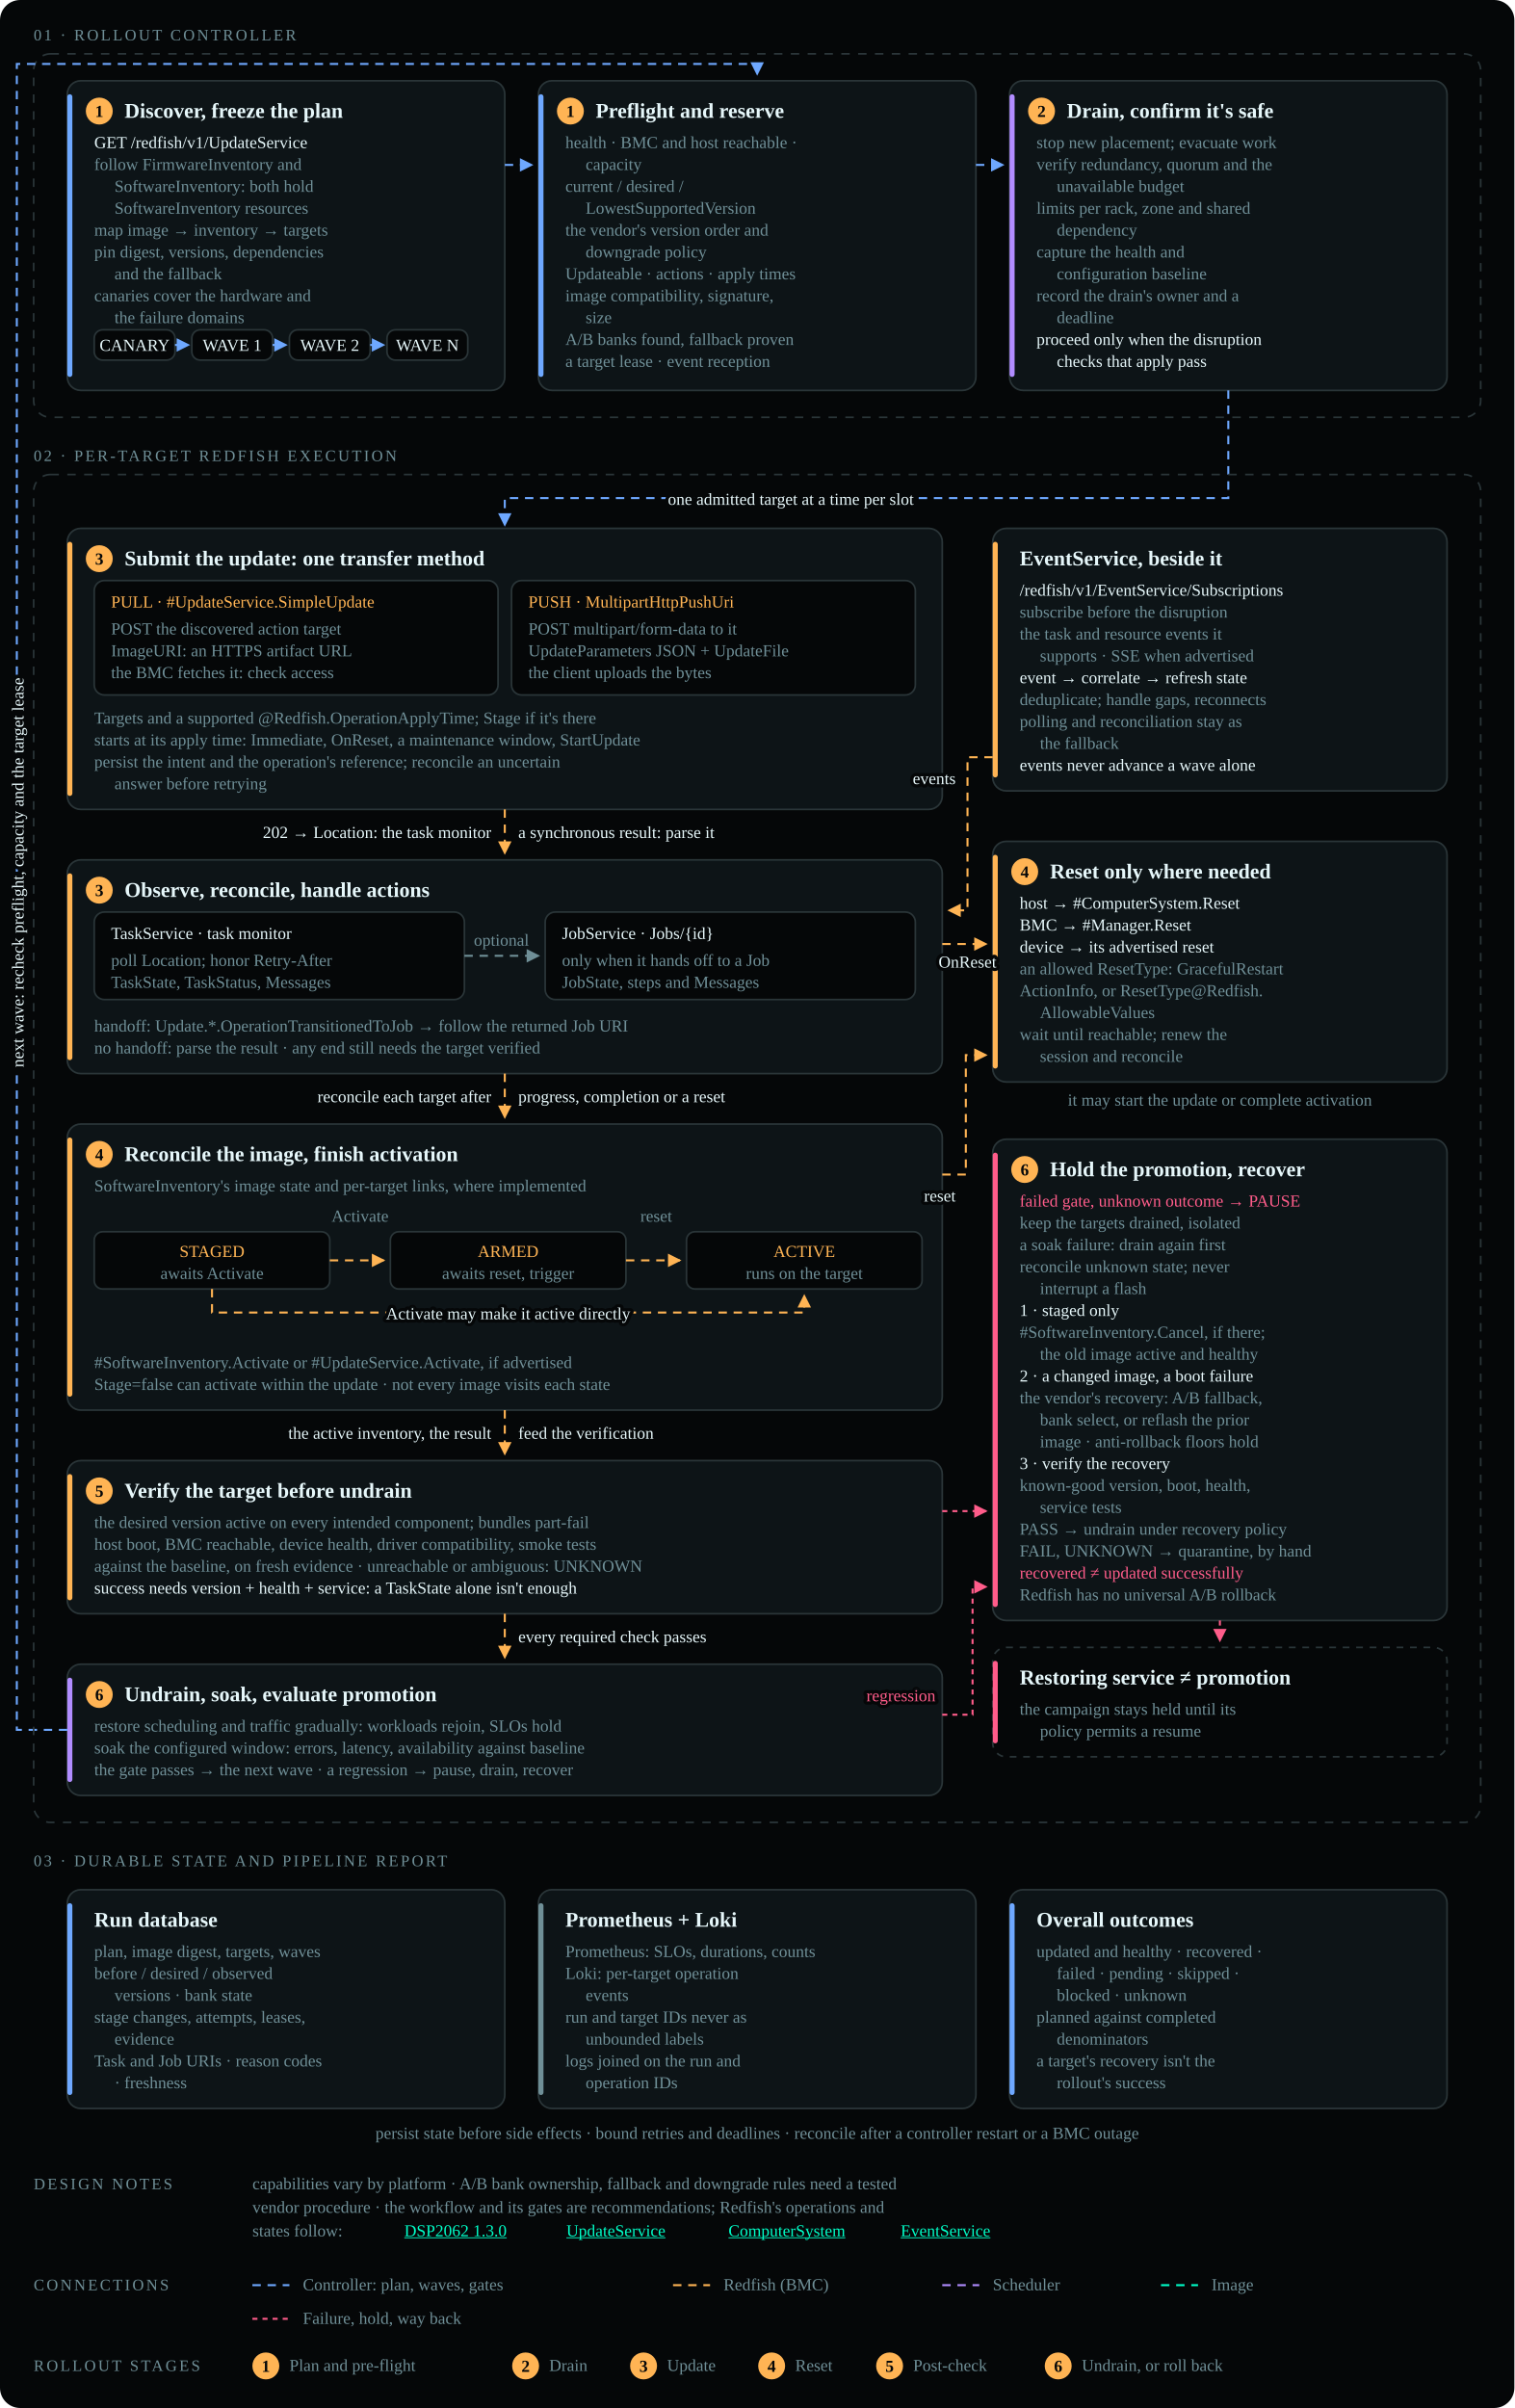
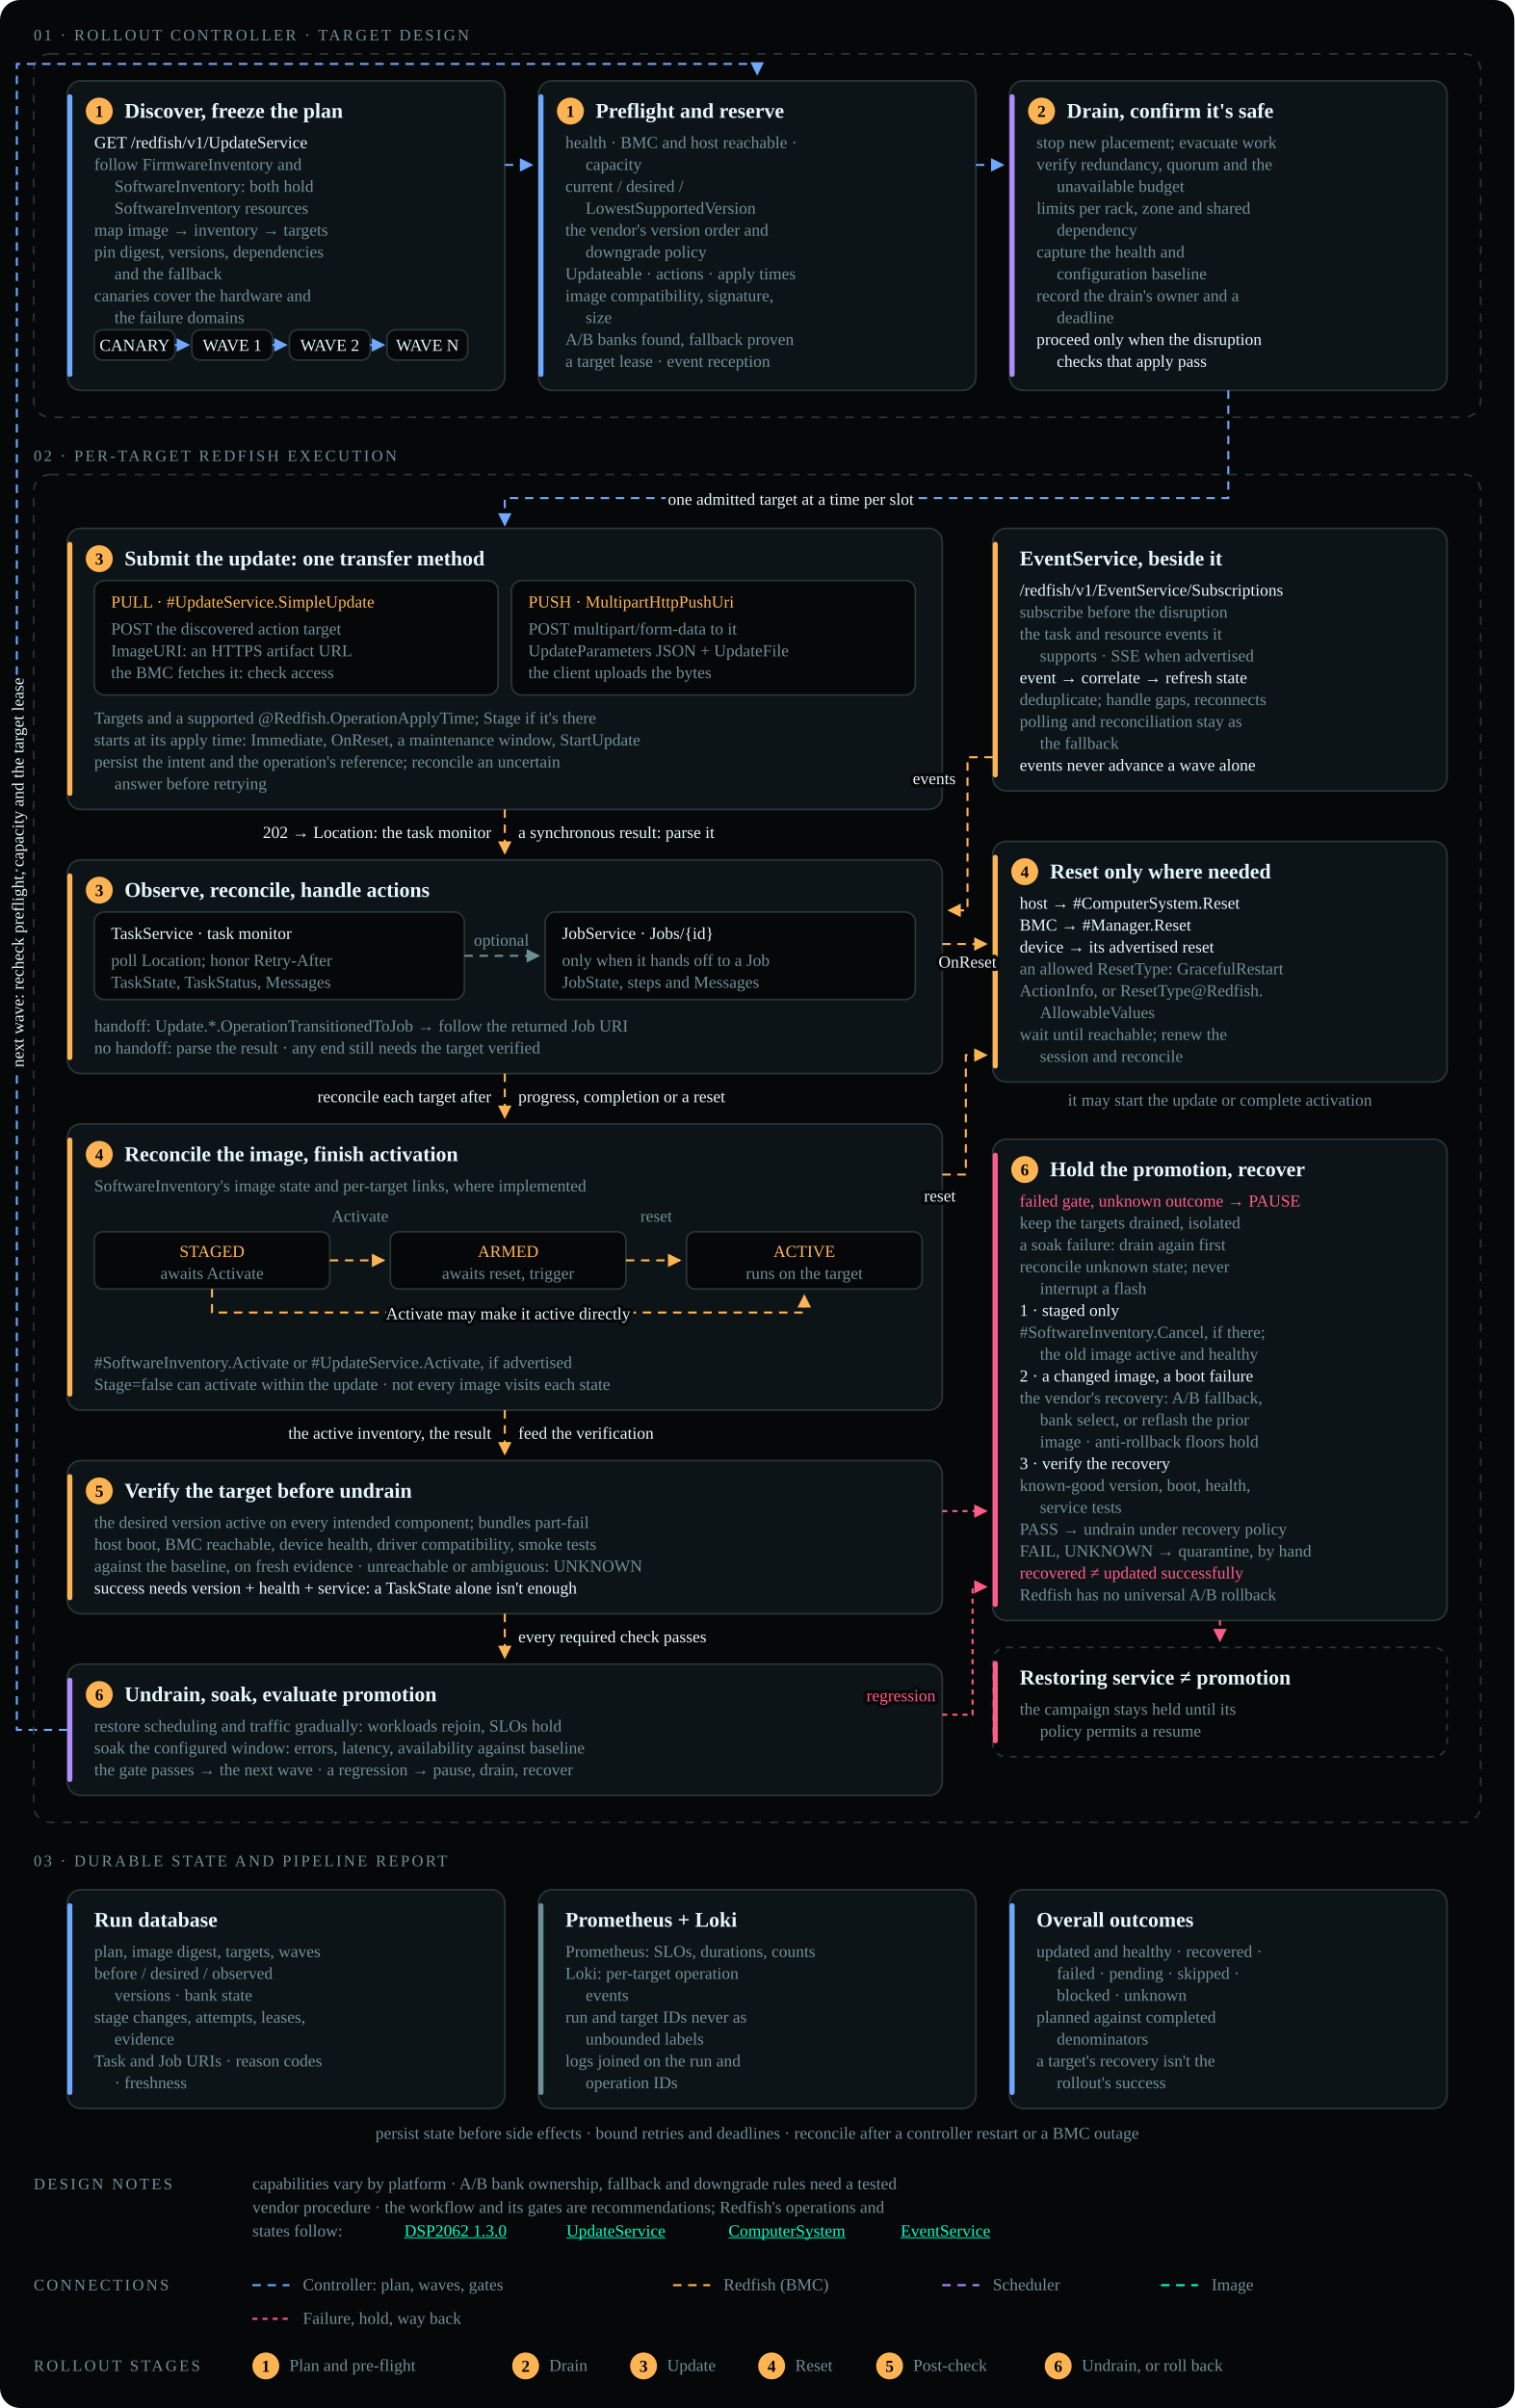
<svg xmlns="http://www.w3.org/2000/svg" viewBox="0 0 900 1431" role="img" aria-label="Production firmware rollout through Redfish, the target design: Redfish resources, capability discovery, controlled activation and verified recovery. 01 rollout controller: canaries, waves, drain and promotion are orchestration policy. Discover and freeze the plan from the UpdateService, its FirmwareInventory and SoftwareInventory, map image to inventory to physical targets, pin digest, versions, dependencies and fallback, and cover hardware and failure domains with canaries, then waves. Preflight and reserve: health, reachability and capacity, current, desired and LowestSupportedVersion, the vendor's version order and downgrade policy, Updateable, actions and apply times, the image's compatibility, signature and size, A/B banks and a proven fallback, a target lease and event reception. Drain and confirm the disruption is safe: stop placement, evacuate work, verify redundancy, quorum and the unavailable budget, limit per rack, zone and shared dependency, capture the health and configuration baseline, record the drain's owner and deadline. 02 per-target Redfish execution, one admitted target at a time per slot: submit the update by a SimpleUpdate pull or a MultipartHttpPushUri push with Targets and an OperationApplyTime, persisting the intent; follow the task monitor, and a Job if the operation hands off to one; reconcile the image state, Staged, Armed and Active, with Activate where advertised; reset only at the required point, the system, the manager or the device, with an allowed ResetType; verify the version, boot, health and service before undrain; undrain, soak and evaluate promotion. The EventService is a parallel observer whose events never advance a wave by themselves. Any failed gate or unknown outcome pauses the rollout and enters recovery: cancel a staged image, or the vendor's recovery procedure for a changed image, then verify the recovery; recovered is a separate outcome from updated, and restoring service does not promote the rollout. 03 durable state and the pipeline report: the run database, Prometheus and Loki, and the overall outcomes. Moving dashes show possible routes, not live status.">
  <style>
    .pro text { font-family: var(--mono, monospace); }
    .pro .bg { fill: var(--bg-deep, #050708); }
    .pro .box { fill: var(--surface, #0d1417); stroke: var(--line, #2a3538); }
    .pro .box.ghost { fill: none; stroke-dasharray: 4 4; }
    .pro .name { fill: var(--fg, #e6f7fa); font-size: 12.5px; font-weight: 600; }
    .pro .sub { fill: var(--dim, #6f8f97); font-size: 10px; }
    .pro .txt { fill: var(--fg, #e6f7fa); font-size: 10px; }
    .pro .band { fill: var(--dim, #6f8f97); font-size: 9.5px; letter-spacing: .14em; }
    .pro .band.hi { fill: var(--teal, #00ffc8); }
    .pro .lbl { fill: var(--dim, #6f8f97); font-size: 10px; }
    .pro .cut { fill: none; stroke: var(--line, #2a3538); stroke-width: 1; stroke-dasharray: 5 5; }
    .pro .chip { fill: var(--bg-deep, #050708); stroke: var(--line, #2a3538); }
    /* a connection in the colour of what it talks to; the way back is drawn in shorter dashes */
    .pro .edge { fill: none; stroke-width: 1.2; stroke-dasharray: 5 4; }
    .pro .edge.g-back { stroke-dasharray: 3 3; }
    .pro .elabel { fill: var(--fg, #e6f7fa); font-size: 10px; paint-order: stroke; stroke: var(--bg-deep, #050708); stroke-width: 4px; stroke-linejoin: round; }
    .pro .elabel.c-back { fill: #ff5c8a; }
    .pro .gate { fill: var(--surface, #0d1417); stroke: #ff5c8a; }
    .pro .badge circle { fill: var(--amber, #ffb454); }
    .pro .badge text { fill: var(--bg-deep, #050708); font-size: 10px; font-weight: 700; }
    .pro a text { text-decoration: underline; }
    .pro .g-wf { stroke: #6ea8ff; } .pro .bar.g-wf { fill: #6ea8ff; stroke: none; } .pro text.c-wf { fill: #6ea8ff; }
    .pro .g-rf { stroke: #ffb454; } .pro .bar.g-rf { fill: #ffb454; stroke: none; } .pro text.c-rf { fill: #ffb454; }
    .pro .g-sch { stroke: #b18cff; } .pro .bar.g-sch { fill: #b18cff; stroke: none; } .pro text.c-sch { fill: #b18cff; }
    .pro .g-img { stroke: #00ffc8; } .pro .bar.g-img { fill: #00ffc8; stroke: none; } .pro text.c-img { fill: #00ffc8; }
    .pro .g-back { stroke: #ff5c8a; } .pro .bar.g-back { fill: #ff5c8a; stroke: none; } .pro text.c-back { fill: #ff5c8a; }
    .pro .g-ev { stroke: #6f8f97; } .pro .bar.g-ev { fill: #6f8f97; stroke: none; } .pro text.c-ev { fill: #6f8f97; }
    /* motion: a connection's dashes run the way it points */
    @keyframes pro-flow { to { stroke-dashoffset: -18; } }
    .pro .edge { animation: pro-flow 1.2s linear infinite; }
    @media (prefers-reduced-motion: reduce) { .pro .edge { animation: none; } }
  </style>
  <defs>
    <marker id="pro-wf" viewBox="0 0 8 8" refX="7" refY="4" markerWidth="8" markerHeight="8" markerUnits="userSpaceOnUse" orient="auto-start-reverse">
      <path d="M0 0 8 4 0 8z" style="fill: #6ea8ff" />
    </marker>
    <marker id="pro-rf" viewBox="0 0 8 8" refX="7" refY="4" markerWidth="8" markerHeight="8" markerUnits="userSpaceOnUse" orient="auto-start-reverse">
      <path d="M0 0 8 4 0 8z" style="fill: #ffb454" />
    </marker>
    <marker id="pro-sch" viewBox="0 0 8 8" refX="7" refY="4" markerWidth="8" markerHeight="8" markerUnits="userSpaceOnUse" orient="auto-start-reverse">
      <path d="M0 0 8 4 0 8z" style="fill: #b18cff" />
    </marker>
    <marker id="pro-img" viewBox="0 0 8 8" refX="7" refY="4" markerWidth="8" markerHeight="8" markerUnits="userSpaceOnUse" orient="auto-start-reverse">
      <path d="M0 0 8 4 0 8z" style="fill: #00ffc8" />
    </marker>
    <marker id="pro-back" viewBox="0 0 8 8" refX="7" refY="4" markerWidth="8" markerHeight="8" markerUnits="userSpaceOnUse" orient="auto-start-reverse">
      <path d="M0 0 8 4 0 8z" style="fill: #ff5c8a" />
    </marker>
    <marker id="pro-ev" viewBox="0 0 8 8" refX="7" refY="4" markerWidth="8" markerHeight="8" markerUnits="userSpaceOnUse" orient="auto-start-reverse">
      <path d="M0 0 8 4 0 8z" style="fill: #6f8f97" />
    </marker>
  </defs>
  <g class="pro">
    <rect class="bg" x="0" y="0" width="900" height="1431" rx="12" />
-     <text class="band" x="20" y="24">01 · ROLLOUT CONTROLLER</text>
+     <text class="band" x="20" y="24">01 · ROLLOUT CONTROLLER · TARGET DESIGN</text>
    <rect class="box" x="40" y="48" width="260" height="184" rx="8" />
    <rect class="bar g-wf" x="40" y="56" width="3" height="168" rx="1.5" />
    <g class="badge">
      <circle cx="59" cy="66" r="8" />
      <text x="59" y="69.5" text-anchor="middle">1</text>
    </g>
    <text class="name" x="74" y="70">Discover, freeze the plan</text>
    <text class="txt" x="56" y="88">GET /redfish/v1/UpdateService</text>
    <text class="sub" x="56" y="101">follow FirmwareInventory and</text>
    <text class="sub" x="68.04" y="114">SoftwareInventory: both hold</text>
    <text class="sub" x="68.04" y="127">SoftwareInventory resources</text>
    <text class="sub" x="56" y="140">map image → inventory → targets</text>
    <text class="sub" x="56" y="153">pin digest, versions, dependencies</text>
    <text class="sub" x="68.04" y="166">and the fallback</text>
    <text class="sub" x="56" y="179">canaries cover the hardware and</text>
    <text class="sub" x="68.04" y="192">the failure domains</text>
    <rect class="chip" x="56" y="196" width="48" height="18" rx="5" />
    <text class="txt" x="80" y="208.5" text-anchor="middle">CANARY</text>
    <path class="edge g-wf" d="M104 205H112" marker-end="url(#pro-wf)" />
    <rect class="chip" x="114" y="196" width="48" height="18" rx="5" />
    <text class="txt" x="138" y="208.5" text-anchor="middle">WAVE 1</text>
    <path class="edge g-wf" d="M162 205H170" marker-end="url(#pro-wf)" />
    <rect class="chip" x="172" y="196" width="48" height="18" rx="5" />
    <text class="txt" x="196" y="208.5" text-anchor="middle">WAVE 2</text>
    <path class="edge g-wf" d="M220 205H228" marker-end="url(#pro-wf)" />
    <rect class="chip" x="230" y="196" width="48" height="18" rx="5" />
    <text class="txt" x="254" y="208.5" text-anchor="middle">WAVE N</text>
    <rect class="box" x="320" y="48" width="260" height="184" rx="8" />
    <rect class="bar g-wf" x="320" y="56" width="3" height="168" rx="1.5" />
    <g class="badge">
      <circle cx="339" cy="66" r="8" />
      <text x="339" y="69.5" text-anchor="middle">1</text>
    </g>
    <text class="name" x="354" y="70">Preflight and reserve</text>
    <text class="sub" x="336" y="88">health · BMC and host reachable ·</text>
    <text class="sub" x="348.04" y="101">capacity</text>
    <text class="sub" x="336" y="114">current / desired /</text>
    <text class="sub" x="348.04" y="127">LowestSupportedVersion</text>
    <text class="sub" x="336" y="140">the vendor's version order and</text>
    <text class="sub" x="348.04" y="153">downgrade policy</text>
    <text class="sub" x="336" y="166">Updateable · actions · apply times</text>
    <text class="sub" x="336" y="179">image compatibility, signature,</text>
    <text class="sub" x="348.04" y="192">size</text>
    <text class="sub" x="336" y="205">A/B banks found, fallback proven</text>
    <text class="sub" x="336" y="218">a target lease · event reception</text>
    <rect class="box" x="600" y="48" width="260" height="184" rx="8" />
    <rect class="bar g-sch" x="600" y="56" width="3" height="168" rx="1.5" />
    <g class="badge">
      <circle cx="619" cy="66" r="8" />
      <text x="619" y="69.5" text-anchor="middle">2</text>
    </g>
    <text class="name" x="634" y="70">Drain, confirm it's safe</text>
    <text class="sub" x="616" y="88">stop new placement; evacuate work</text>
    <text class="sub" x="616" y="101">verify redundancy, quorum and the</text>
    <text class="sub" x="628.04" y="114">unavailable budget</text>
    <text class="sub" x="616" y="127">limits per rack, zone and shared</text>
    <text class="sub" x="628.04" y="140">dependency</text>
    <text class="sub" x="616" y="153">capture the health and</text>
    <text class="sub" x="628.04" y="166">configuration baseline</text>
    <text class="sub" x="616" y="179">record the drain's owner and a</text>
    <text class="sub" x="628.04" y="192">deadline</text>
    <text class="txt" x="616" y="205">proceed only when the disruption</text>
    <text class="txt" x="628.04" y="218">checks that apply pass</text>
    <path class="edge g-wf" d="M300 98H316" marker-end="url(#pro-wf)" />
    <path class="edge g-wf" d="M580 98H596" marker-end="url(#pro-wf)" />
    <rect class="cut" x="20" y="32" width="860" height="216" rx="10" />
    <text class="band" x="20" y="274">02 · PER-TARGET REDFISH EXECUTION</text>
    <path class="edge g-wf" d="M730 232V296H300V312" marker-end="url(#pro-wf)" />
    <text class="elabel" x="470" y="300" text-anchor="middle">one admitted target at a time per slot</text>
    <rect class="box" x="40" y="314" width="520" height="167" rx="8" />
    <rect class="bar g-rf" x="40" y="322" width="3" height="151" rx="1.5" />
    <g class="badge">
      <circle cx="59" cy="332" r="8" />
      <text x="59" y="335.5" text-anchor="middle">3</text>
    </g>
    <text class="name" x="74" y="336">Submit the update: one transfer method</text>
    <text class="sub" x="56" y="430">Targets and a supported @Redfish.OperationApplyTime; Stage if it's there</text>
    <text class="sub" x="56" y="443">starts at its apply time: Immediate, OnReset, a maintenance window, StartUpdate</text>
    <text class="sub" x="56" y="456">persist the intent and the operation's reference; reconcile an uncertain</text>
    <text class="sub" x="68.04" y="469">answer before retrying</text>
    <rect class="chip" x="56" y="345" width="240" height="68" rx="6" />
    <text class="txt c-rf" x="66" y="361">PULL · #UpdateService.SimpleUpdate</text>
    <text class="sub" x="66" y="377">POST the discovered action target</text>
    <text class="sub" x="66" y="390">ImageURI: an HTTPS artifact URL</text>
    <text class="sub" x="66" y="403">the BMC fetches it: check access</text>
    <rect class="chip" x="304" y="345" width="240" height="68" rx="6" />
    <text class="txt c-rf" x="314" y="361">PUSH · MultipartHttpPushUri</text>
    <text class="sub" x="314" y="377">POST multipart/form-data to it</text>
    <text class="sub" x="314" y="390">UpdateParameters JSON + UpdateFile</text>
    <text class="sub" x="314" y="403">the client uploads the bytes</text>
    <path class="edge g-rf" d="M300 481V507" marker-end="url(#pro-rf)" />
    <text class="elabel" x="292" y="498" text-anchor="end">202 → Location: the task monitor</text>
    <text class="elabel" x="308" y="498">a synchronous result: parse it</text>
    <rect class="box" x="40" y="511" width="520" height="127" rx="8" />
    <rect class="bar g-rf" x="40" y="519" width="3" height="111" rx="1.5" />
    <g class="badge">
      <circle cx="59" cy="529" r="8" />
      <text x="59" y="532.5" text-anchor="middle">3</text>
    </g>
    <text class="name" x="74" y="533">Observe, reconcile, handle actions</text>
    <text class="sub" x="56" y="613">handoff: Update.*.OperationTransitionedToJob → follow the returned Job URI</text>
    <text class="sub" x="56" y="626">no handoff: parse the result · any end still needs the target verified</text>
    <rect class="chip" x="56" y="542" width="220" height="52" rx="6" />
    <text class="txt" x="66" y="558">TaskService · task monitor</text>
    <text class="sub" x="66" y="574">poll Location; honor Retry-After</text>
    <text class="sub" x="66" y="587">TaskState, TaskStatus, Messages</text>
    <rect class="chip" x="324" y="542" width="220" height="52" rx="6" />
    <text class="txt" x="334" y="558">JobService · Jobs/{id}</text>
    <text class="sub" x="334" y="574">only when it hands off to a Job</text>
    <text class="sub" x="334" y="587">JobState, steps and Messages</text>
    <path class="edge g-ev" d="M276 568H320" marker-end="url(#pro-ev)" />
    <text class="lbl" x="298" y="562" text-anchor="middle">optional</text>
    <path class="edge g-rf" d="M300 638V664" marker-end="url(#pro-rf)" />
    <text class="elabel" x="292" y="655" text-anchor="end">reconcile each target after</text>
    <text class="elabel" x="308" y="655">progress, completion or a reset</text>
    <rect class="box" x="40" y="668" width="520" height="170" rx="8" />
    <rect class="bar g-rf" x="40" y="676" width="3" height="154" rx="1.5" />
    <g class="badge">
      <circle cx="59" cy="686" r="8" />
      <text x="59" y="689.5" text-anchor="middle">4</text>
    </g>
    <text class="name" x="74" y="690">Reconcile the image, finish activation</text>
    <text class="sub" x="56" y="708">SoftwareInventory's image state and per-target links, where implemented</text>
    <text class="sub" x="56" y="813">#SoftwareInventory.Activate or #UpdateService.Activate, if advertised</text>
    <text class="sub" x="56" y="826">Stage=false can activate within the update · not every image visits each state</text>
    <rect class="chip" x="56" y="732" width="140" height="34" rx="5" />
    <text class="txt c-rf" x="126" y="747" text-anchor="middle">STAGED</text>
    <text class="sub" x="126" y="760" text-anchor="middle">awaits Activate</text>
    <rect class="chip" x="232" y="732" width="140" height="34" rx="5" />
    <text class="txt c-rf" x="302" y="747" text-anchor="middle">ARMED</text>
    <text class="sub" x="302" y="760" text-anchor="middle">awaits reset, trigger</text>
    <rect class="chip" x="408" y="732" width="140" height="34" rx="5" />
    <text class="txt c-rf" x="478" y="747" text-anchor="middle">ACTIVE</text>
    <text class="sub" x="478" y="760" text-anchor="middle">runs on the target</text>
    <path class="edge g-rf" d="M196 749H228" marker-end="url(#pro-rf)" />
    <path class="edge g-rf" d="M372 749H404" marker-end="url(#pro-rf)" />
    <text class="lbl" x="214" y="726" text-anchor="middle">Activate</text>
    <text class="lbl" x="390" y="726" text-anchor="middle">reset</text>
    <path class="edge g-rf" d="M126 766V780H478V770" marker-end="url(#pro-rf)" />
    <text class="elabel" x="302" y="784" text-anchor="middle">Activate may make it active directly</text>
    <path class="edge g-rf" d="M300 838V864" marker-end="url(#pro-rf)" />
    <text class="elabel" x="292" y="855" text-anchor="end">the active inventory, the result</text>
    <text class="elabel" x="308" y="855">feed the verification</text>
    <rect class="box" x="40" y="868" width="520" height="91" rx="8" />
    <rect class="bar g-rf" x="40" y="876" width="3" height="75" rx="1.5" />
    <g class="badge">
      <circle cx="59" cy="886" r="8" />
      <text x="59" y="889.5" text-anchor="middle">5</text>
    </g>
    <text class="name" x="74" y="890">Verify the target before undrain</text>
    <text class="sub" x="56" y="908">the desired version active on every intended component; bundles part-fail</text>
    <text class="sub" x="56" y="921">host boot, BMC reachable, device health, driver compatibility, smoke tests</text>
    <text class="sub" x="56" y="934">against the baseline, on fresh evidence · unreachable or ambiguous: UNKNOWN</text>
    <text class="txt" x="56" y="947">success needs version + health + service: a TaskState alone isn't enough</text>
    <path class="edge g-rf" d="M300 959V985" marker-end="url(#pro-rf)" />
    <text class="elabel" x="308" y="976">every required check passes</text>
    <rect class="box" x="40" y="989" width="520" height="78" rx="8" />
    <rect class="bar g-sch" x="40" y="997" width="3" height="62" rx="1.5" />
    <g class="badge">
      <circle cx="59" cy="1007" r="8" />
      <text x="59" y="1010.5" text-anchor="middle">6</text>
    </g>
    <text class="name" x="74" y="1011">Undrain, soak, evaluate promotion</text>
    <text class="sub" x="56" y="1029">restore scheduling and traffic gradually: workloads rejoin, SLOs hold</text>
    <text class="sub" x="56" y="1042">soak the configured window: errors, latency, availability against baseline</text>
    <text class="sub" x="56" y="1055">the gate passes → the next wave · a regression → pause, drain, recover</text>
    <path class="edge g-wf" d="M40 1028.0H10V38H450V44" marker-end="url(#pro-wf)" />
    <text class="elabel" text-anchor="middle" transform="translate(14 518.5) rotate(-90)">next wave: recheck preflight, capacity and the target lease</text>
    <rect class="box" x="590" y="314" width="270" height="156" rx="8" />
    <rect class="bar g-rf" x="590" y="322" width="3" height="140" rx="1.5" />
    <text class="name" x="606" y="336">EventService, beside it</text>
    <text class="txt" x="606" y="354">/redfish/v1/EventService/Subscriptions</text>
    <text class="sub" x="606" y="367">subscribe before the disruption</text>
    <text class="sub" x="606" y="380">the task and resource events it</text>
    <text class="sub" x="618.04" y="393">supports · SSE when advertised</text>
    <text class="txt" x="606" y="406">event → correlate → refresh state</text>
    <text class="sub" x="606" y="419">deduplicate; handle gaps, reconnects</text>
    <text class="sub" x="606" y="432">polling and reconciliation stay as</text>
    <text class="sub" x="618.04" y="445">the fallback</text>
    <text class="txt" x="606" y="458">events never advance a wave alone</text>
    <path class="edge g-rf" d="M590 450H575V541H564" marker-end="url(#pro-rf)" />
    <text class="elabel" x="568" y="466" text-anchor="end">events</text>
    <rect class="box" x="590" y="500" width="270" height="143" rx="8" />
    <rect class="bar g-rf" x="590" y="508" width="3" height="127" rx="1.5" />
    <g class="badge">
      <circle cx="609" cy="518" r="8" />
      <text x="609" y="521.5" text-anchor="middle">4</text>
    </g>
    <text class="name" x="624" y="522">Reset only where needed</text>
    <text class="txt" x="606" y="540">host → #ComputerSystem.Reset</text>
    <text class="txt" x="606" y="553">BMC → #Manager.Reset</text>
    <text class="txt" x="606" y="566">device → its advertised reset</text>
    <text class="sub" x="606" y="579">an allowed ResetType: GracefulRestart</text>
    <text class="sub" x="606" y="592">ActionInfo, or ResetType@Redfish.</text>
    <text class="sub" x="618.04" y="605">AllowableValues</text>
    <text class="sub" x="606" y="618">wait until reachable; renew the</text>
    <text class="sub" x="618.04" y="631">session and reconcile</text>
    <path class="edge g-rf" d="M560 561H586" marker-end="url(#pro-rf)" />
    <text class="elabel" x="575" y="575" text-anchor="middle">OnReset</text>
    <path class="edge g-rf" d="M560 698H574V627H586" marker-end="url(#pro-rf)" />
    <text class="elabel" x="568" y="714" text-anchor="end">reset</text>
    <text class="lbl" x="725" y="657" text-anchor="middle">it may start the update or complete activation</text>
    <rect class="box" x="590" y="677" width="270" height="286" rx="8" />
    <rect class="bar g-back" x="590" y="685" width="3" height="270" rx="1.5" />
    <g class="badge">
      <circle cx="609" cy="695" r="8" />
      <text x="609" y="698.5" text-anchor="middle">6</text>
    </g>
    <text class="name" x="624" y="699">Hold the promotion, recover</text>
    <text class="txt c-back" x="606" y="717">failed gate, unknown outcome → PAUSE</text>
    <text class="sub" x="606" y="730">keep the targets drained, isolated</text>
    <text class="sub" x="606" y="743">a soak failure: drain again first</text>
    <text class="sub" x="606" y="756">reconcile unknown state; never</text>
    <text class="sub" x="618.04" y="769">interrupt a flash</text>
    <text class="txt" x="606" y="782">1 · staged only</text>
    <text class="sub" x="606" y="795">#SoftwareInventory.Cancel, if there;</text>
    <text class="sub" x="618.04" y="808">the old image active and healthy</text>
    <text class="txt" x="606" y="821">2 · a changed image, a boot failure</text>
    <text class="sub" x="606" y="834">the vendor's recovery: A/B fallback,</text>
    <text class="sub" x="618.04" y="847">bank select, or reflash the prior</text>
    <text class="sub" x="618.04" y="860">image · anti-rollback floors hold</text>
    <text class="txt" x="606" y="873">3 · verify the recovery</text>
    <text class="sub" x="606" y="886">known-good version, boot, health,</text>
    <text class="sub" x="618.04" y="899">service tests</text>
    <text class="sub" x="606" y="912">PASS → undrain under recovery policy</text>
    <text class="sub" x="606" y="925">FAIL, UNKNOWN → quarantine, by hand</text>
    <text class="txt c-back" x="606" y="938">recovered ≠ updated successfully</text>
    <text class="sub" x="606" y="951">Redfish has no universal A/B rollback</text>
    <path class="edge g-back" d="M560 898H586" marker-end="url(#pro-back)" />
    <path class="edge g-back" d="M560 1019H578V943H586" marker-end="url(#pro-back)" />
    <text class="elabel c-back" x="556" y="1011" text-anchor="end">regression</text>
    <rect class="box ghost" x="590" y="979" width="270" height="65" rx="8" />
    <rect class="bar g-back" x="590" y="987" width="3" height="49" rx="1.5" />
    <text class="name" x="606" y="1001">Restoring service ≠ promotion</text>
    <text class="sub" x="606" y="1019">the campaign stays held until its</text>
    <text class="sub" x="618.04" y="1032">policy permits a resume</text>
    <path class="edge g-back" d="M725 963V975" marker-end="url(#pro-back)" />
    <rect class="cut" x="20" y="282" width="860" height="801" rx="10" />
    <text class="band" x="20" y="1109">03 · DURABLE STATE AND PIPELINE REPORT</text>
    <rect class="box" x="40" y="1123" width="260" height="130" rx="8" />
    <rect class="bar g-wf" x="40" y="1131" width="3" height="114" rx="1.5" />
    <text class="name" x="56" y="1145">Run database</text>
    <text class="sub" x="56" y="1163">plan, image digest, targets, waves</text>
    <text class="sub" x="56" y="1176">before / desired / observed</text>
    <text class="sub" x="68.04" y="1189">versions · bank state</text>
    <text class="sub" x="56" y="1202">stage changes, attempts, leases,</text>
    <text class="sub" x="68.04" y="1215">evidence</text>
    <text class="sub" x="56" y="1228">Task and Job URIs · reason codes</text>
    <text class="sub" x="68.04" y="1241">· freshness</text>
    <rect class="box" x="320" y="1123" width="260" height="130" rx="8" />
    <rect class="bar g-ev" x="320" y="1131" width="3" height="114" rx="1.5" />
    <text class="name" x="336" y="1145">Prometheus + Loki</text>
    <text class="sub" x="336" y="1163">Prometheus: SLOs, durations, counts</text>
    <text class="sub" x="336" y="1176">Loki: per-target operation</text>
    <text class="sub" x="348.04" y="1189">events</text>
    <text class="sub" x="336" y="1202">run and target IDs never as</text>
    <text class="sub" x="348.04" y="1215">unbounded labels</text>
    <text class="sub" x="336" y="1228">logs joined on the run and</text>
    <text class="sub" x="348.04" y="1241">operation IDs</text>
    <rect class="box" x="600" y="1123" width="260" height="130" rx="8" />
    <rect class="bar g-wf" x="600" y="1131" width="3" height="114" rx="1.5" />
    <text class="name" x="616" y="1145">Overall outcomes</text>
    <text class="sub" x="616" y="1163">updated and healthy · recovered ·</text>
    <text class="sub" x="628.04" y="1176">failed · pending · skipped ·</text>
    <text class="sub" x="628.04" y="1189">blocked · unknown</text>
    <text class="sub" x="616" y="1202">planned against completed</text>
    <text class="sub" x="628.04" y="1215">denominators</text>
    <text class="sub" x="616" y="1228">a target's recovery isn't the</text>
    <text class="sub" x="628.04" y="1241">rollout's success</text>
    <text class="sub" x="450" y="1271" text-anchor="middle">persist state before side effects · bound retries and deadlines · reconcile after a controller restart or a BMC outage</text>
    <text class="band" x="20" y="1301">DESIGN NOTES</text>
    <text class="sub" x="150" y="1301">capabilities vary by platform · A/B bank ownership, fallback and downgrade rules need a tested</text>
    <text class="sub" x="150" y="1315">vendor procedure · the workflow and its gates are recommendations; Redfish's operations and</text>
    <text class="sub" x="150" y="1329">states follow:</text>
    <a href="https://www.dmtf.org/sites/default/files/standards/documents/DSP2062_1.3.0.pdf">
      <text class="sub c-img" x="240.3" y="1329">DSP2062 1.3.0</text>
    </a>
    <a href="https://redfish.dmtf.org/schemas/v1/UpdateService.v1_17_0.json">
      <text class="sub c-img" x="336.62" y="1329">UpdateService</text>
    </a>
    <a href="https://redfish.dmtf.org/schemas/v1/ComputerSystem.v1_25_0.json">
      <text class="sub c-img" x="432.94" y="1329">ComputerSystem</text>
    </a>
    <a href="https://redfish.dmtf.org/schemas/v1/EventService.v1_11_0.json">
      <text class="sub c-img" x="535.28" y="1329">EventService</text>
    </a>
    <text class="band" x="20" y="1361">CONNECTIONS</text>
    <path class="edge g-wf" d="M150 1358H172" />
    <text class="lbl" x="180" y="1361">Controller: plan, waves, gates</text>
    <path class="edge g-rf" d="M400 1358H422" />
    <text class="lbl" x="430" y="1361">Redfish (BMC)</text>
    <path class="edge g-sch" d="M560 1358H582" />
    <text class="lbl" x="590" y="1361">Scheduler</text>
    <path class="edge g-img" d="M690 1358H712" />
    <text class="lbl" x="720" y="1361">Image</text>
    <path class="edge g-back" d="M150 1378H172" />
    <text class="lbl" x="180" y="1381">Failure, hold, way back</text>
    <text class="band" x="20" y="1409">ROLLOUT STAGES</text>
    <g class="badge">
      <circle cx="158" cy="1406" r="8" />
      <text x="158" y="1409.5" text-anchor="middle">1</text>
    </g>
    <text class="lbl" x="172" y="1409">Plan and pre-flight</text>
    <g class="badge">
      <circle cx="312.38" cy="1406" r="8" />
      <text x="312.38" y="1409.5" text-anchor="middle">2</text>
    </g>
    <text class="lbl" x="326.38" y="1409">Drain</text>
    <g class="badge">
      <circle cx="382.48" cy="1406" r="8" />
      <text x="382.48" y="1409.5" text-anchor="middle">3</text>
    </g>
    <text class="lbl" x="396.48" y="1409">Update</text>
    <g class="badge">
      <circle cx="458.6" cy="1406" r="8" />
      <text x="458.6" y="1409.5" text-anchor="middle">4</text>
    </g>
    <text class="lbl" x="472.6" y="1409">Reset</text>
    <g class="badge">
      <circle cx="528.7" cy="1406" r="8" />
      <text x="528.7" y="1409.5" text-anchor="middle">5</text>
    </g>
    <text class="lbl" x="542.7" y="1409">Post-check</text>
    <g class="badge">
      <circle cx="628.9" cy="1406" r="8" />
      <text x="628.9" y="1409.5" text-anchor="middle">6</text>
    </g>
    <text class="lbl" x="642.9" y="1409">Undrain, or roll back</text>
  </g>
</svg>
